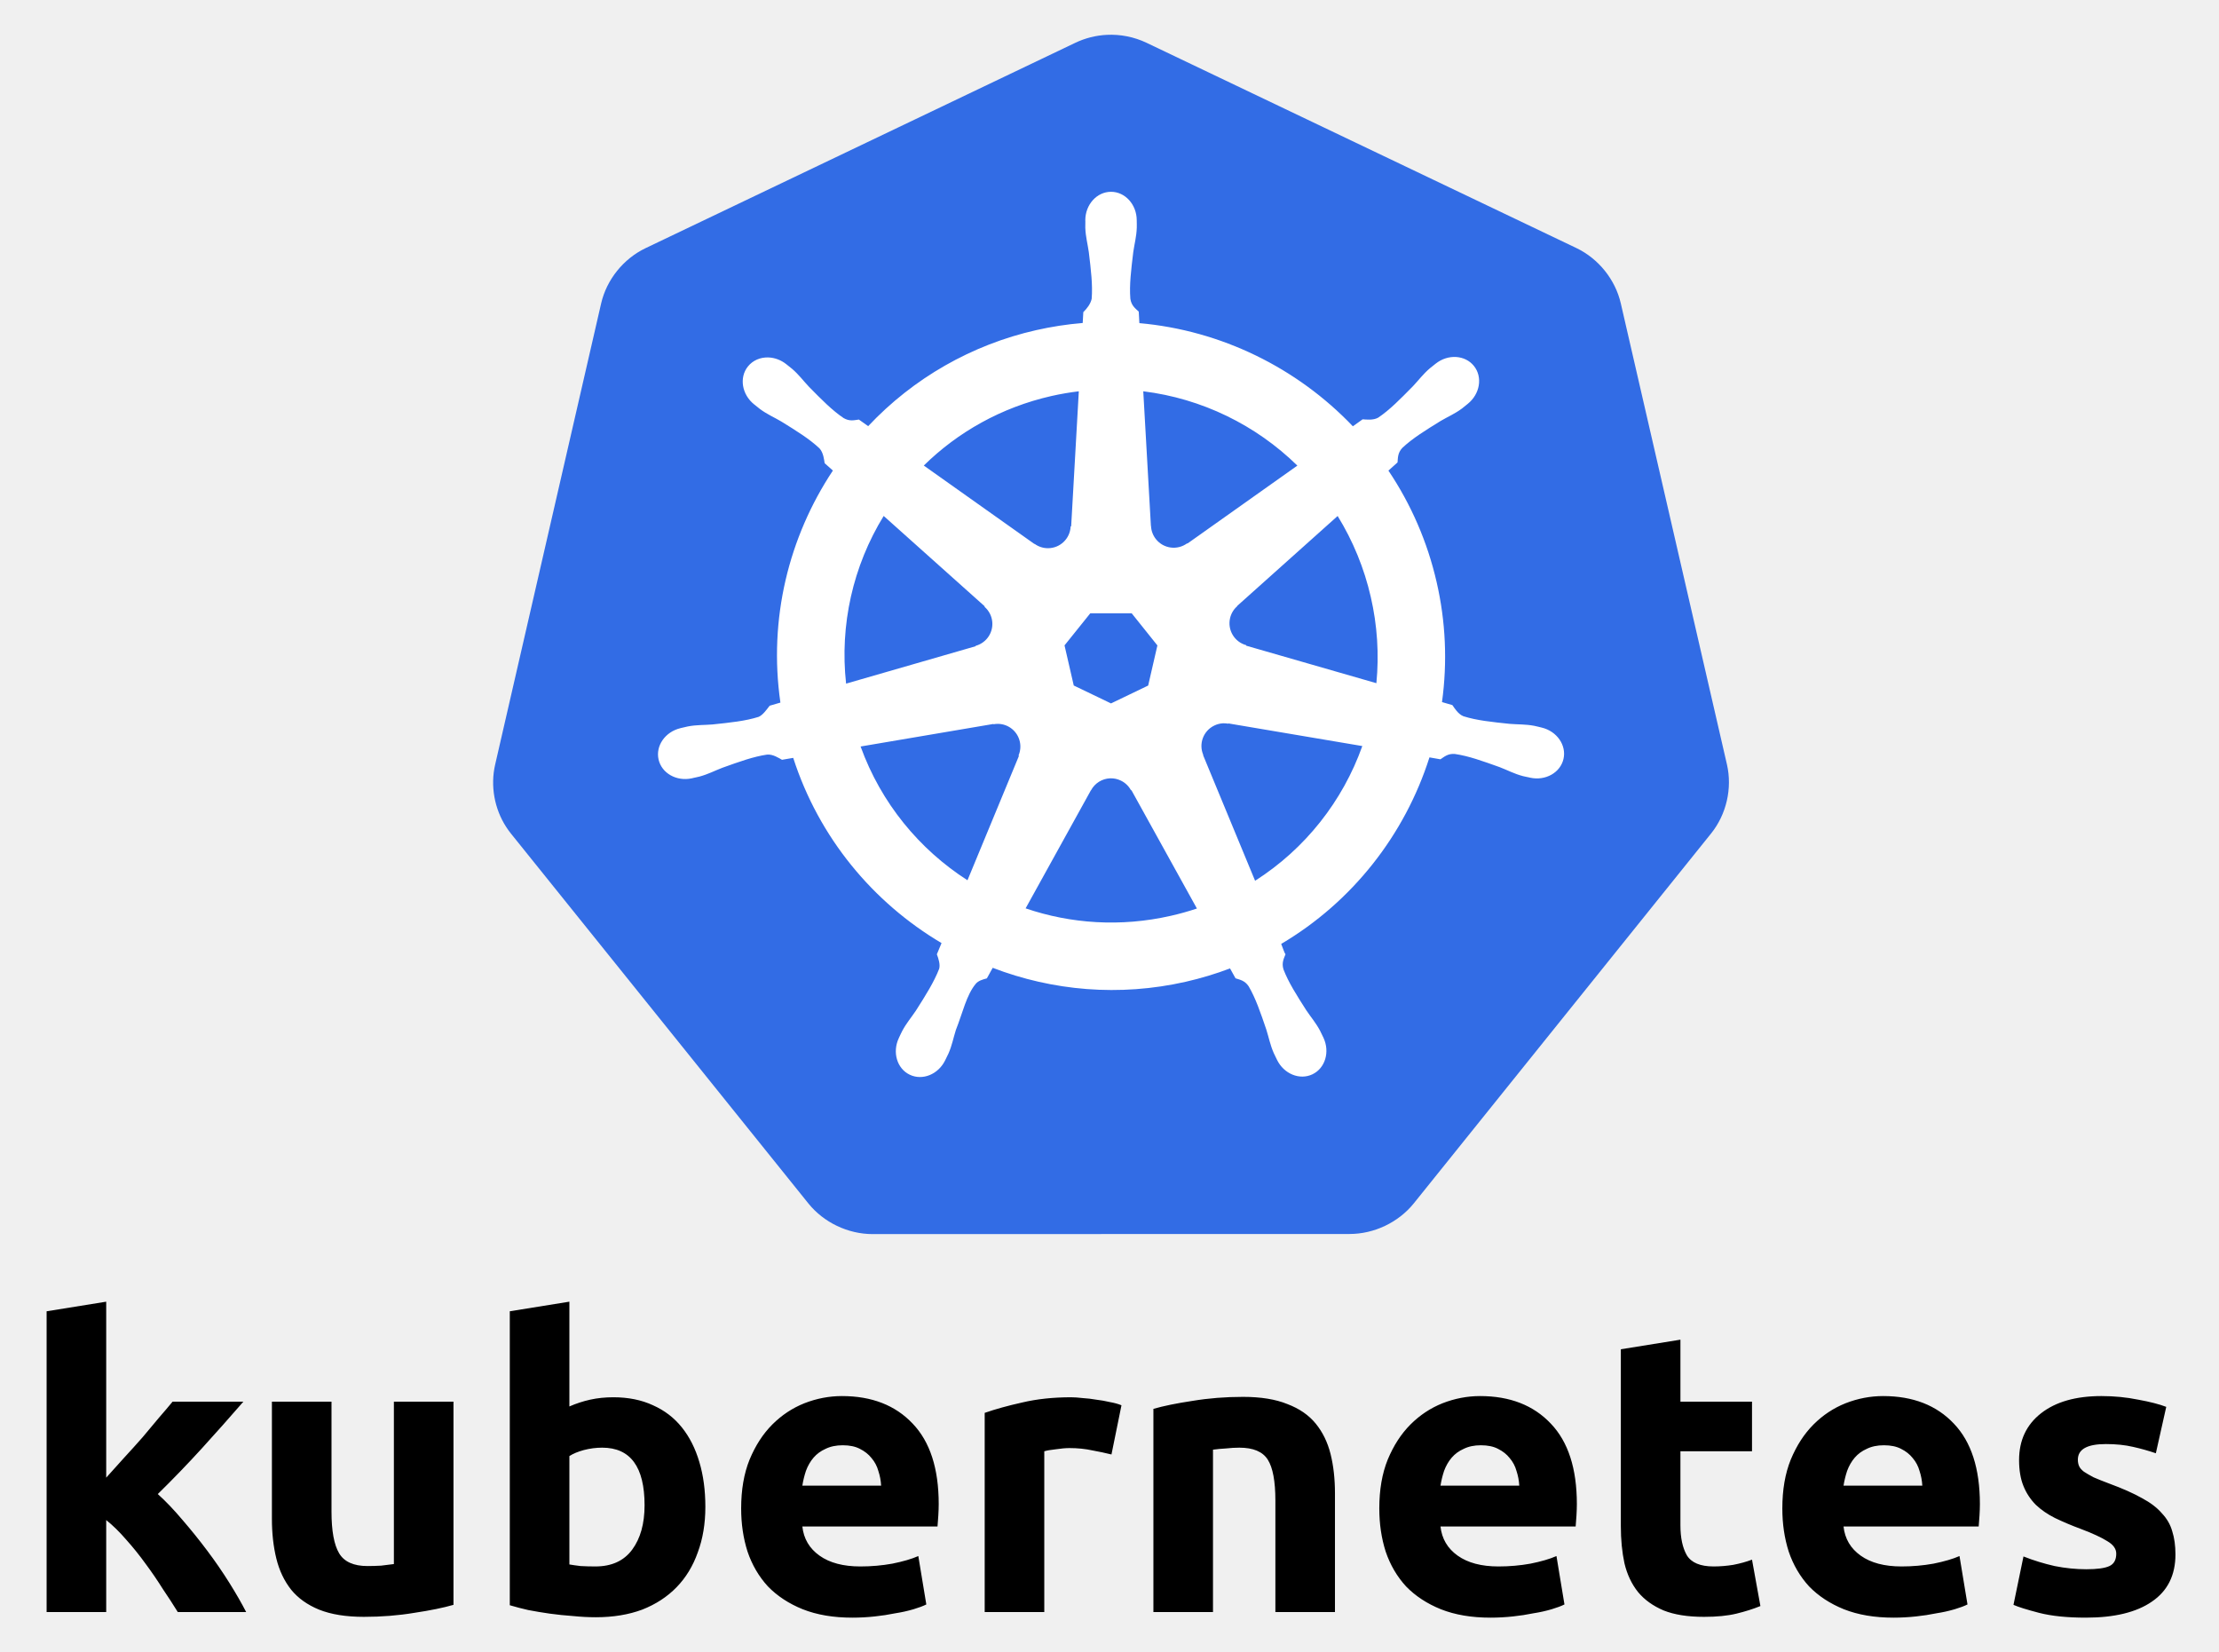
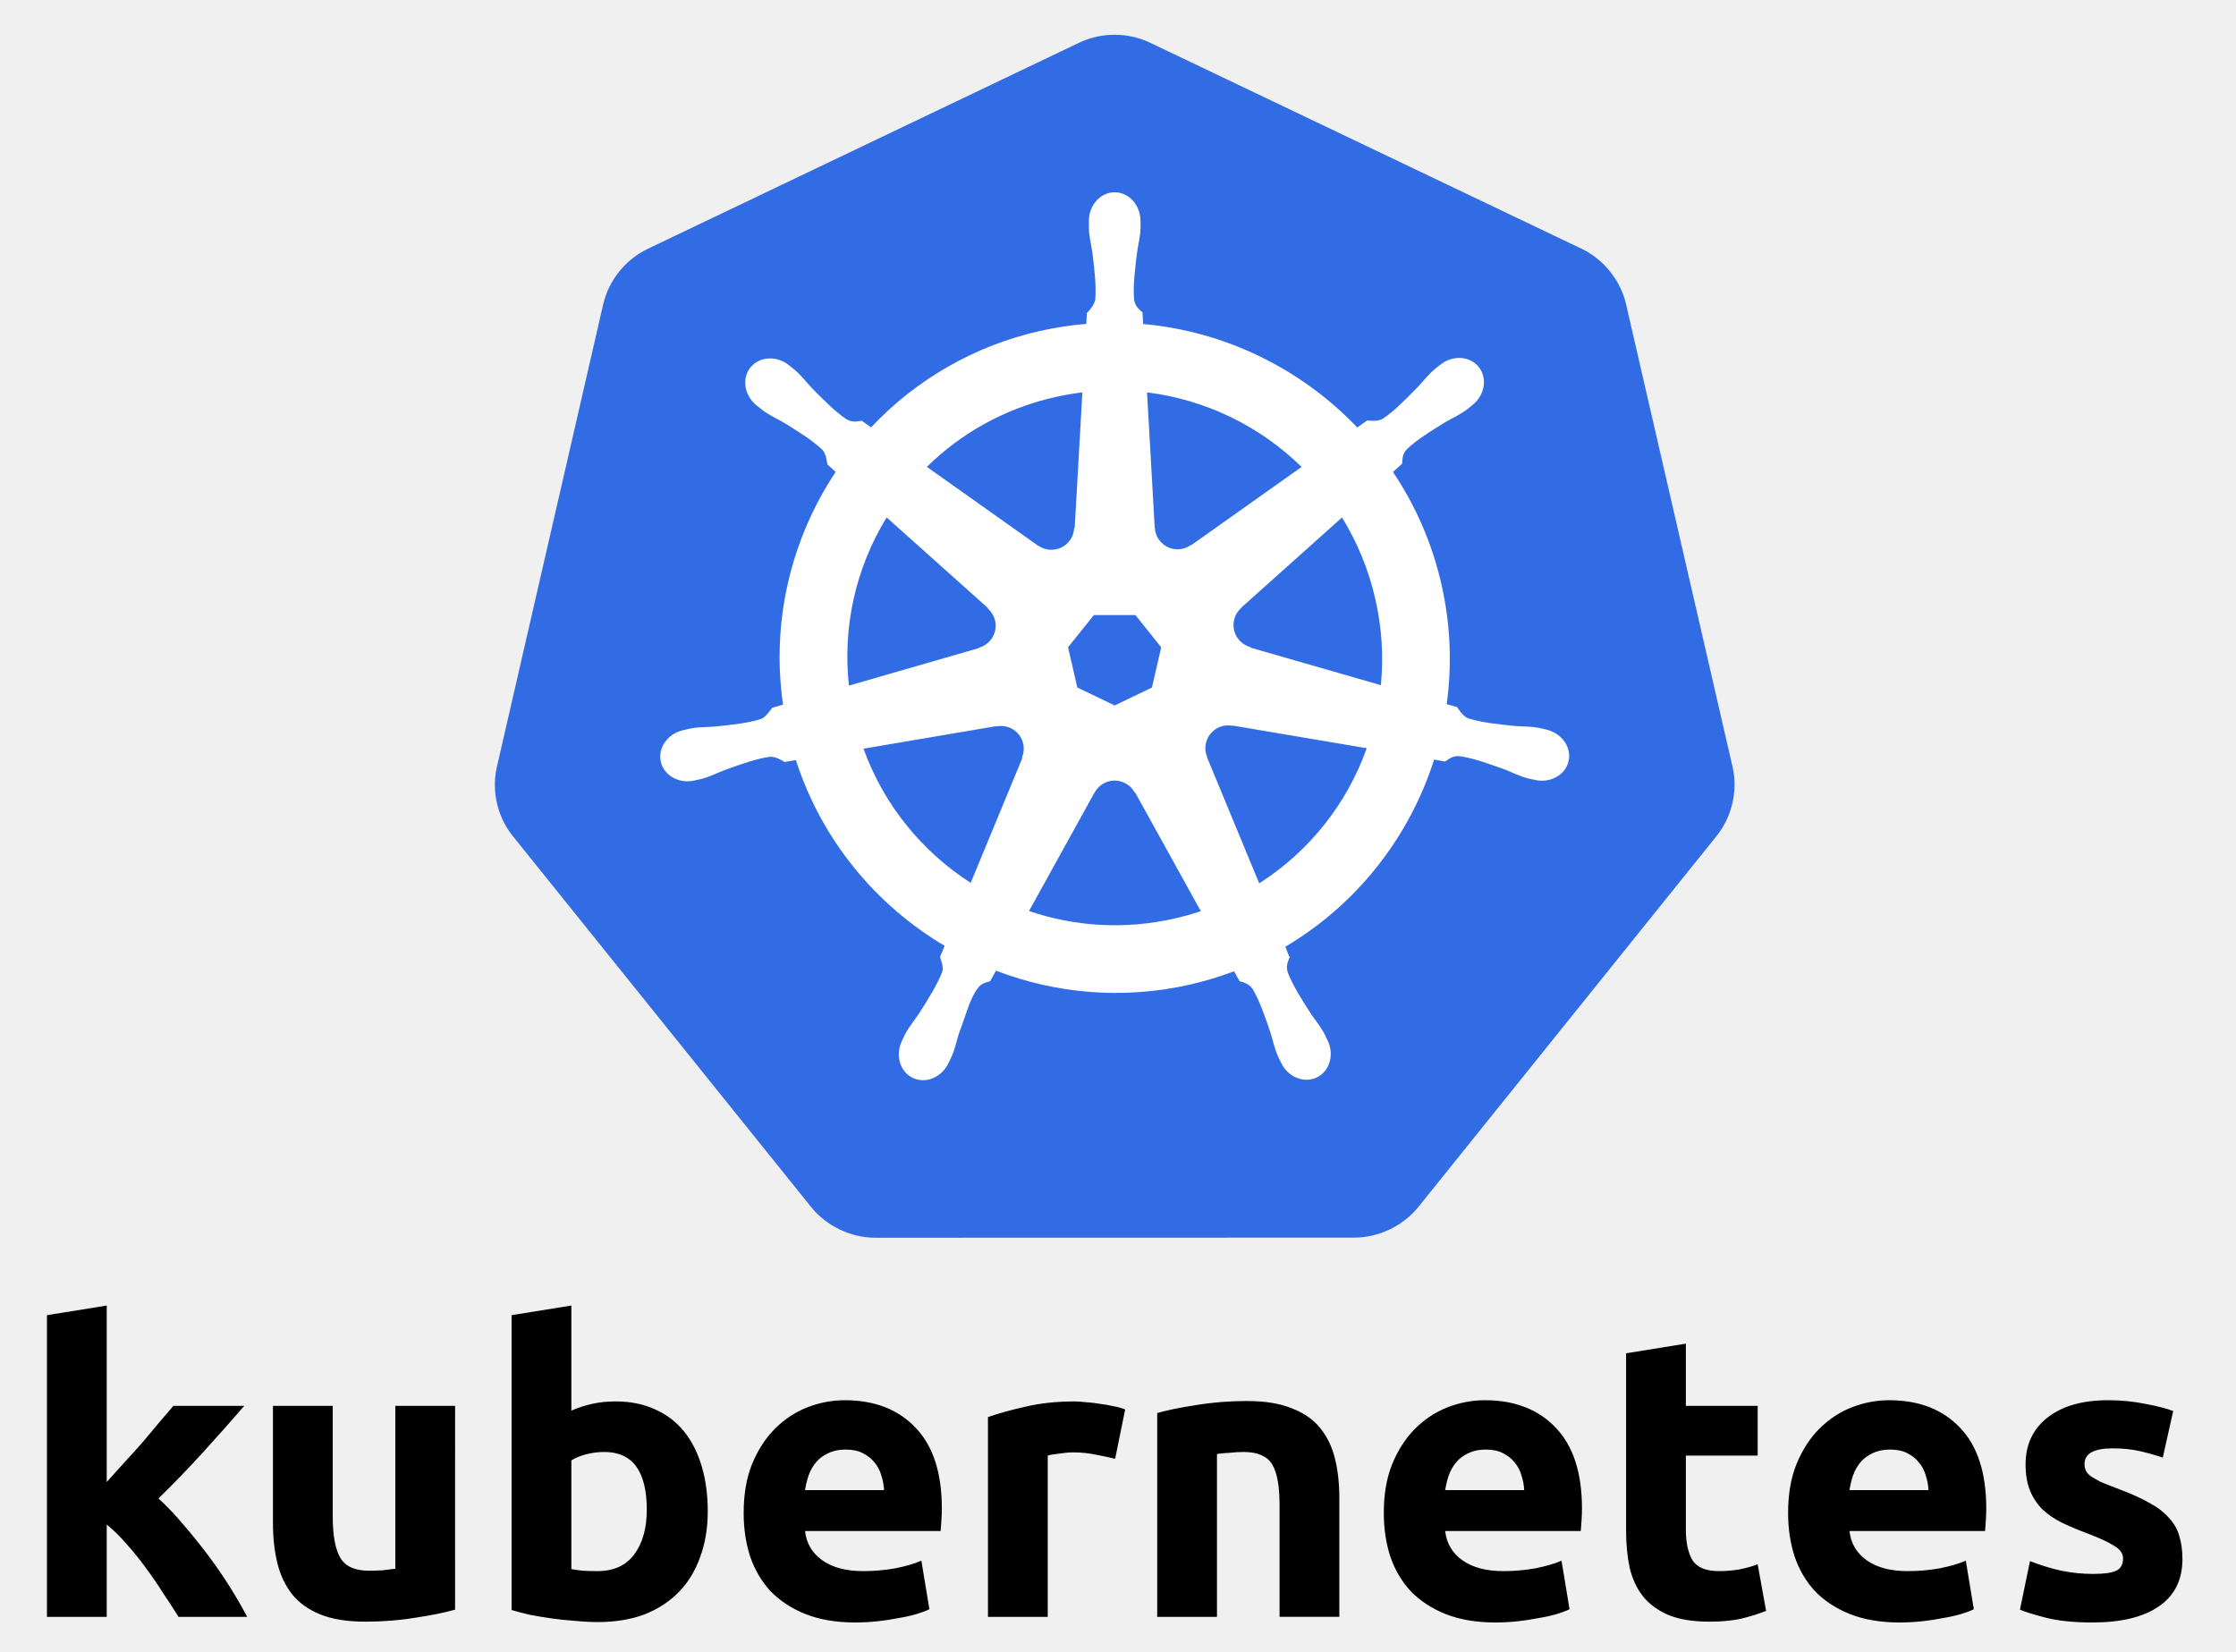
- <svg xmlns="http://www.w3.org/2000/svg" viewBox="-144.84 -222.58 459.68 342.16">
+ <svg xmlns="http://www.w3.org/2000/svg" viewBox="-144.88 -222.56 461.76 341.12">
  <path d="M-122.84 83.493a310.06 310.06 0 0 0 3.729-4.142 240.608 240.608 0 0 0 3.81-4.225 466.525 466.525 0 0 0 3.398-4.059 165.657 165.657 0 0 0 2.817-3.314h14.663a554.136 554.136 0 0 1-8.616 9.693 234.676 234.676 0 0 1-9.113 9.444c1.657 1.491 3.369 3.286 5.136 5.385a118.223 118.223 0 0 1 5.136 6.38 94.249 94.249 0 0 1 4.556 6.627c1.38 2.21 2.54 4.225 3.479 6.048h-14.166a129.714 129.714 0 0 0-3.065-4.722 79.584 79.584 0 0 0-3.562-5.219 60.044 60.044 0 0 0-4.06-5.053c-1.38-1.602-2.761-2.955-4.141-4.059v19.054h-12.344V49.032l12.344-1.988v36.45m71.939 26.344c-2.1.608-4.805 1.16-8.12 1.657-3.313.552-6.792.828-10.437.828-3.7 0-6.793-.497-9.28-1.49-2.43-.995-4.362-2.376-5.798-4.143-1.436-1.823-2.458-3.977-3.065-6.462-.608-2.485-.911-5.219-.911-8.202V67.753h12.344v22.782c0 3.977.525 6.85 1.574 8.616 1.049 1.767 3.01 2.651 5.882 2.651.884 0 1.823-.028 2.817-.083.994-.11 1.878-.22 2.65-.33V67.752h12.345l-.001 42.085m39.587-20.627c0-7.953-2.927-11.93-8.782-11.93-1.27 0-2.541.166-3.811.497-1.215.331-2.21.746-2.982 1.243v22.451c.608.11 1.38.221 2.32.331.939.055 1.96.083 3.065.083 3.369 0 5.91-1.16 7.622-3.479 1.712-2.32 2.568-5.385 2.568-9.196m12.592.331c0 3.48-.525 6.628-1.574 9.444-.994 2.817-2.458 5.22-4.391 7.207-1.933 1.988-4.308 3.535-7.125 4.64-2.817 1.048-6.02 1.573-9.61 1.573-1.491 0-3.065-.083-4.722-.249a70.47 70.47 0 0 1-4.805-.497 93.508 93.508 0 0 1-4.474-.746 61.68 61.68 0 0 1-3.811-.994V49.03l12.344-1.989v21.705a23.147 23.147 0 0 1 4.308-1.408c1.49-.33 3.093-.497 4.805-.497 3.093 0 5.827.552 8.202 1.657 2.375 1.05 4.363 2.568 5.965 4.556 1.602 1.988 2.817 4.391 3.645 7.207.829 2.764 1.243 5.857 1.243 9.281m7.416.331c0-3.866.58-7.235 1.74-10.107 1.215-2.927 2.789-5.357 4.722-7.29 1.933-1.933 4.142-3.397 6.628-4.39 2.54-.995 5.136-1.492 7.787-1.492 6.186 0 11.074 1.905 14.663 5.716 3.59 3.756 5.385 9.306 5.385 16.652 0 .718-.028 1.52-.083 2.402-.055.828-.111 1.574-.166 2.237H21.37c.276 2.541 1.464 4.556 3.562 6.048 2.099 1.491 4.915 2.237 8.45 2.237 2.264 0 4.474-.193 6.628-.58 2.209-.442 4.004-.966 5.385-1.574l1.657 10.024c-.663.331-1.546.663-2.651.994a28.866 28.866 0 0 1-3.728.828 44.513 44.513 0 0 1-4.308.663 43.431 43.431 0 0 1-4.64.25c-3.92 0-7.345-.58-10.272-1.74-2.872-1.16-5.274-2.735-7.207-4.723-1.878-2.043-3.286-4.446-4.225-7.207-.884-2.763-1.326-5.745-1.326-8.948M37.69 85.15a11.579 11.579 0 0 0-.58-3.065 6.84 6.84 0 0 0-1.408-2.65c-.608-.774-1.408-1.409-2.403-1.906-.94-.497-2.126-.746-3.562-.746-1.381 0-2.568.25-3.562.746-.994.442-1.823 1.05-2.485 1.823-.663.773-1.187 1.685-1.574 2.734a19.17 19.17 0 0 0-.746 3.065h16.32m47.718-6.461a65.487 65.487 0 0 0-3.894-.829c-1.491-.33-3.093-.497-4.805-.497-.773 0-1.712.083-2.817.25-1.05.11-1.85.248-2.402.413v33.304H59.146V70.074c2.209-.773 4.805-1.49 7.787-2.154 3.038-.718 6.407-1.077 10.107-1.077.663 0 1.464.055 2.403.166.939.055 1.878.166 2.817.331.939.111 1.878.276 2.817.497.939.166 1.74.387 2.403.663l-2.072 10.19m8.688-9.446c2.099-.607 4.805-1.16 8.119-1.657 3.314-.552 6.793-.828 10.438-.828 3.7 0 6.766.497 9.196 1.491 2.485.94 4.446 2.292 5.882 4.06 1.436 1.766 2.458 3.865 3.065 6.295.607 2.43.91 5.136.91 8.12v24.604h-12.343V88.215c0-3.977-.525-6.793-1.574-8.45-1.05-1.657-3.01-2.485-5.882-2.485-.884 0-1.823.055-2.817.166a30.4 30.4 0 0 0-2.651.25v33.634H94.095V69.244m46.795 20.629c0-3.866.58-7.235 1.74-10.107 1.216-2.927 2.79-5.357 4.723-7.29 1.933-1.933 4.142-3.397 6.628-4.39 2.54-.995 5.136-1.492 7.787-1.492 6.186 0 11.074 1.905 14.663 5.716 3.59 3.756 5.385 9.306 5.385 16.652 0 .718-.028 1.52-.083 2.402-.055.828-.11 1.574-.166 2.237h-28.001c.276 2.541 1.464 4.556 3.562 6.048 2.099 1.491 4.915 2.237 8.45 2.237 2.264 0 4.474-.193 6.628-.58 2.209-.442 4.004-.966 5.385-1.574l1.657 10.024c-.663.331-1.546.663-2.651.994a28.866 28.866 0 0 1-3.728.828 44.513 44.513 0 0 1-4.308.663 43.431 43.431 0 0 1-4.64.25c-3.92 0-7.345-.58-10.272-1.74-2.872-1.16-5.274-2.735-7.207-4.723-1.878-2.043-3.286-4.446-4.225-7.207-.885-2.763-1.326-5.745-1.326-8.948m28.995-4.723a11.579 11.579 0 0 0-.58-3.065 6.84 6.84 0 0 0-1.408-2.65c-.608-.774-1.408-1.409-2.402-1.906-.94-.497-2.126-.746-3.562-.746-1.381 0-2.568.25-3.562.746-.994.442-1.823 1.05-2.485 1.823-.663.773-1.187 1.685-1.574 2.734a19.17 19.17 0 0 0-.746 3.065h16.319M190.927 56.9l12.344-1.988v12.841H218.1v10.273h-14.83v15.326c0 2.596.443 4.667 1.326 6.213.939 1.546 2.789 2.32 5.55 2.32 1.327 0 2.68-.11 4.06-.33 1.436-.277 2.734-.636 3.894-1.078l1.74 9.61c-1.491.608-3.148 1.132-4.971 1.574-1.823.442-4.06.663-6.71.663-3.37 0-6.158-.442-8.367-1.326-2.21-.939-3.977-2.209-5.302-3.81-1.326-1.658-2.264-3.646-2.817-5.966-.497-2.32-.746-4.888-.746-7.705V56.9m33.455 32.973c0-3.866.58-7.235 1.74-10.107 1.215-2.927 2.789-5.357 4.722-7.29 1.933-1.933 4.142-3.397 6.628-4.39 2.54-.995 5.136-1.492 7.787-1.492 6.186 0 11.074 1.905 14.663 5.716 3.59 3.756 5.385 9.306 5.385 16.652 0 .718-.028 1.52-.083 2.402-.055.828-.11 1.574-.166 2.237h-28.001c.276 2.541 1.464 4.556 3.562 6.048 2.099 1.491 4.915 2.237 8.45 2.237 2.264 0 4.474-.193 6.628-.58 2.209-.442 4.004-.966 5.385-1.574l1.657 10.024c-.663.331-1.546.663-2.651.994a28.866 28.866 0 0 1-3.728.828 44.513 44.513 0 0 1-4.308.663 43.431 43.431 0 0 1-4.64.25c-3.92 0-7.345-.58-10.272-1.74-2.872-1.16-5.274-2.735-7.207-4.723-1.878-2.043-3.286-4.446-4.225-7.207-.884-2.763-1.326-5.745-1.326-8.948m28.996-4.723a11.579 11.579 0 0 0-.58-3.065 6.84 6.84 0 0 0-1.408-2.65c-.608-.774-1.408-1.409-2.402-1.906-.94-.497-2.126-.746-3.562-.746-1.381 0-2.568.25-3.562.746-.994.442-1.823 1.05-2.485 1.823-.663.773-1.187 1.685-1.574 2.734a19.17 19.17 0 0 0-.746 3.065h16.319m33.965 17.314c2.264 0 3.866-.22 4.805-.663.939-.442 1.408-1.298 1.408-2.568 0-.994-.608-1.85-1.823-2.568-1.215-.773-3.065-1.629-5.551-2.568a61.498 61.498 0 0 1-5.302-2.237c-1.546-.773-2.872-1.684-3.977-2.734a11.651 11.651 0 0 1-2.568-3.894c-.608-1.49-.911-3.286-.911-5.385 0-4.087 1.519-7.318 4.556-9.693 3.038-2.375 7.207-3.562 12.51-3.562 2.65 0 5.192.25 7.622.746 2.43.442 4.363.94 5.799 1.491l-2.154 9.61a44.395 44.395 0 0 0-4.722-1.326c-1.657-.387-3.535-.58-5.633-.58-3.866 0-5.8 1.077-5.8 3.231 0 .497.084.94.25 1.326.166.387.497.773.994 1.16.497.331 1.16.718 1.988 1.16.884.387 1.988.828 3.314 1.326 2.706.994 4.943 1.988 6.71 2.982 1.767.94 3.148 1.988 4.142 3.148 1.049 1.105 1.767 2.347 2.154 3.728.442 1.381.663 2.982.663 4.805 0 4.308-1.63 7.566-4.888 9.776-3.203 2.21-7.76 3.314-13.67 3.314-3.865 0-7.096-.33-9.692-.994-2.541-.663-4.308-1.215-5.302-1.657l2.07-10.024a43.76 43.76 0 0 0 6.463 1.988c2.209.441 4.39.662 6.545.662" />
  <path fill="#FFF" d="M85.304-204.478l93.973 44.872 23.22 100.85-65.02 80.882-104.298.01-65.037-80.868 23.197-100.853z" />
  <path fill="none" d="M85.304-204.478l93.973 44.872 23.22 100.85-65.02 80.881-104.298.011-65.037-80.868 23.197-100.853z" />
  <path fill="#326CE5" d="M84.433-215.362a17.14 17.14 0 0 0-6.524 1.651L-11.1-171.182c-4.589 2.191-8.077 6.528-9.21 11.451l-21.958 95.533c-1.012 4.388-.158 9.168 2.31 12.944.301.462.622.911.968 1.343l61.61 76.603c3.175 3.947 8.214 6.354 13.306 6.352l98.801-.023c5.089.004 10.128-2.398 13.307-6.341l61.586-76.613c3.178-3.949 4.424-9.359 3.29-14.287l-21.994-95.532c-1.133-4.925-4.621-9.261-9.208-11.453l-89.021-42.506a17.214 17.214 0 0 0-8.254-1.651z" />
  <path fill="#FFF" d="M85.142-61.364a4.667 4.667 0 0 1 2.199.468 4.656 4.656 0 0 1 2.106 2.003h.101l13.559 24.498a56.57 56.57 0 0 1-5.42 1.514c-10.368 2.355-20.704 1.642-30.064-1.547l13.524-24.454h.023a4.704 4.704 0 0 1 3.972-2.482zM61.909-72.645a4.697 4.697 0 0 1 4.507 3.653 4.65 4.65 0 0 1-.261 2.892l.08.102L55.58-40.247c-9.963-6.393-17.898-15.964-22.142-27.707l27.502-4.667.046.057a4.61 4.61 0 0 1 .923-.081zm46.593-.114c.365-.02.728.014 1.081.08l.046-.057 27.743 4.689c-4.061 11.407-11.831 21.29-22.211 27.903l-10.768-26.012.034-.046a4.701 4.701 0 0 1 2.277-6.09 4.652 4.652 0 0 1 1.798-.467zm-27.479-22.79h8.572l5.327 6.66-1.912 8.31-7.697 3.7-7.718-3.71-1.912-8.31 5.34-6.65zm51.238-20.15a55.569 55.569 0 0 1 6.864 16.768 55.43 55.43 0 0 1 1.162 17.862l-26.956-7.764-.023-.114a4.699 4.699 0 0 1-3.335-5.578 4.659 4.659 0 0 1 1.49-2.494l-.01-.057 20.808-18.623zm-94.041-.01l20.923 18.714-.023.114a4.69 4.69 0 0 1 .592 6.466 4.715 4.715 0 0 1-2.437 1.606l-.023.091-26.819 7.741a54.855 54.855 0 0 1 7.787-34.732zm53.776-25.82c12.122 1.492 23.331 6.98 31.921 15.391l-22.768 16.142-.08-.034a4.7 4.7 0 0 1-6.442-.864 4.652 4.652 0 0 1-1.025-2.722l-.023-.01-1.583-27.903zm-13.353 0l-1.583 27.947-.114.057a4.695 4.695 0 0 1-4.688 4.497 4.675 4.675 0 0 1-2.768-.898l-.044.023-22.916-16.246c7.042-6.926 16.051-12.044 26.431-14.401 1.898-.43 3.793-.75 5.682-.979zm6.67-41.323c-2.942.002-5.327 2.652-5.327 5.92 0 .051.011.099.013.149-.005.443-.027.978-.013 1.366.071 1.885.482 3.328.729 5.066.448 3.717.823 6.8.592 9.664-.226 1.081-1.021 2.069-1.731 2.755l-.127 2.254a69.515 69.515 0 0 0-9.63 1.48 68.533 68.533 0 0 0-34.811 19.888 90.731 90.731 0 0 1-1.925-1.366c-.952.128-1.912.422-3.164-.308-2.383-1.604-4.555-3.82-7.182-6.489-1.204-1.275-2.076-2.492-3.508-3.723-.324-.28-.82-.657-1.183-.945-1.119-.891-2.437-1.355-3.712-1.4-1.636-.057-3.214.584-4.246 1.878-1.834 2.3-1.247 5.817 1.309 7.855.027.021.053.037.08.057.351.285.781.649 1.105.887 1.517 1.121 2.905 1.695 4.416 2.585 3.186 1.968 5.827 3.6 7.922 5.568.818.872.963 2.408 1.071 3.074l1.708 1.524c-9.141 13.757-13.372 30.749-10.872 48.063l-2.23.649c-.589.76-1.42 1.955-2.29 2.31-2.741.863-5.825 1.181-9.55 1.571-1.75.146-3.259.059-5.112.411-.408.076-.977.224-1.423.329l-.046.013c-.023.005-.055.016-.078.021-3.141.76-5.159 3.646-4.509 6.489.649 2.846 3.718 4.575 6.877 3.893.023-.005.055-.005.08-.01.036-.009.066-.025.101-.034.441-.098.993-.204 1.379-.308 1.821-.489 3.141-1.206 4.781-1.834 3.524-1.263 6.444-2.32 9.288-2.732 1.188-.092 2.44.734 3.063 1.081l2.321-.398c5.345 16.568 16.544 29.961 30.726 38.363l-.968 2.323c.348.902.733 2.122.473 3.013-1.034 2.681-2.805 5.511-4.822 8.666-.977 1.458-1.976 2.59-2.856 4.258-.212.398-.48 1.012-.683 1.434-1.37 2.931-.367 6.305 2.264 7.57 2.647 1.275 5.932-.07 7.355-3.004.001-.005.009-.007.01-.012.002-.002-.002-.007 0-.011.203-.416.489-.964.66-1.355.756-1.729 1.007-3.211 1.537-4.883 1.411-3.541 2.184-7.257 4.125-9.571.532-.633 1.398-.878 2.296-1.119l1.206-2.186c12.364 4.746 26.202 6.019 40.027 2.881a69.517 69.517 0 0 0 9.141-2.755c.338.601.969 1.757 1.138 2.049.913.297 1.908.45 2.719 1.651 1.453 2.479 2.446 5.415 3.656 8.96.53 1.672.793 3.154 1.547 4.882.173.395.457.95.66 1.366 1.42 2.946 4.716 4.294 7.366 3.017 2.631-1.266 3.636-4.64 2.266-7.57-.204-.421-.484-1.035-.696-1.433-.88-1.668-1.88-2.789-2.856-4.246-2.017-3.156-3.691-5.778-4.724-8.46-.432-1.382.073-2.243.409-3.141-.201-.231-.633-1.537-.887-2.152 14.738-8.702 25.608-22.594 30.713-38.636.69.108 1.889.32 2.277.398.802-.528 1.539-1.219 2.983-1.105 2.844.411 5.765 1.468 9.291 2.732 1.638.628 2.958 1.357 4.781 1.845.384.103.935.199 1.377.295.036.009.067.027.103.034.023.005.057.007.078.012 3.159.679 6.227-1.05 6.877-3.894.649-2.844-1.368-5.731-4.507-6.489-.457-.103-1.105-.281-1.55-.365-1.853-.35-3.362-.263-5.11-.409-3.725-.391-6.811-.708-9.552-1.571-1.117-.434-1.912-1.764-2.3-2.312l-2.15-.626a68.782 68.782 0 0 0-1.117-24.874 68.975 68.975 0 0 0-9.982-23.074c.551-.502 1.594-1.425 1.889-1.697.087-.955.012-1.958 1.001-3.017 2.096-1.967 4.737-3.598 7.924-5.567 1.512-.889 2.91-1.462 4.427-2.583.343-.255.813-.657 1.172-.946 2.556-2.039 3.145-5.553 1.309-7.855-1.834-2.3-5.39-2.517-7.945-.477-.363.288-.857.663-1.183.944-1.432 1.231-2.315 2.446-3.518 3.723-2.627 2.668-4.799 4.895-7.182 6.499-1.034.602-2.547.393-3.234.352l-2.026 1.446c-11.555-12.116-27.287-19.863-44.226-21.367-.048-.71-.11-1.992-.127-2.378-.692-.663-1.53-1.231-1.741-2.665-.231-2.864.155-5.946.603-9.664.247-1.738.66-3.181.729-5.066.016-.429-.009-1.051-.01-1.515-.002-3.264-2.385-5.916-5.329-5.916z" />
  <path fill="none" d="M85.142-61.364a4.667 4.667 0 0 1 2.199.468 4.656 4.656 0 0 1 2.106 2.003h.101l13.559 24.498a56.57 56.57 0 0 1-5.42 1.514c-10.368 2.355-20.704 1.642-30.064-1.547l13.524-24.454h.023a4.704 4.704 0 0 1 3.972-2.482zM61.909-72.645a4.697 4.697 0 0 1 4.507 3.653 4.65 4.65 0 0 1-.261 2.892l.08.102L55.58-40.247c-9.963-6.393-17.898-15.964-22.142-27.707l27.502-4.667.046.057a4.61 4.61 0 0 1 .923-.081zm46.593-.114c.365-.02.728.014 1.081.08l.046-.057 27.743 4.689c-4.061 11.407-11.831 21.29-22.211 27.903l-10.768-26.012.034-.046a4.701 4.701 0 0 1 2.277-6.09 4.652 4.652 0 0 1 1.798-.467zm-27.479-22.79h8.572l5.327 6.66-1.912 8.31-7.697 3.7-7.718-3.71-1.912-8.31 5.34-6.65zm51.238-20.15a55.569 55.569 0 0 1 6.864 16.768 55.43 55.43 0 0 1 1.162 17.862l-26.956-7.764-.023-.114a4.699 4.699 0 0 1-3.335-5.578 4.659 4.659 0 0 1 1.49-2.494l-.01-.057 20.808-18.623zm-94.041-.01l20.923 18.714-.023.114a4.69 4.69 0 0 1 .592 6.466 4.715 4.715 0 0 1-2.437 1.606l-.023.091-26.819 7.741a54.855 54.855 0 0 1 7.787-34.732zm53.776-25.82c12.122 1.492 23.331 6.98 31.921 15.391l-22.768 16.142-.08-.034a4.7 4.7 0 0 1-6.442-.864 4.652 4.652 0 0 1-1.025-2.722l-.023-.01-1.583-27.903zm-13.353 0l-1.583 27.947-.114.057a4.695 4.695 0 0 1-4.688 4.497 4.675 4.675 0 0 1-2.768-.898l-.044.023-22.916-16.246c7.042-6.926 16.051-12.044 26.431-14.401 1.898-.43 3.793-.75 5.682-.979zm6.67-41.323c-2.942.002-5.327 2.652-5.327 5.92 0 .051.011.099.013.149-.005.443-.027.978-.013 1.366.071 1.885.482 3.328.729 5.066.448 3.717.823 6.8.592 9.664-.226 1.081-1.021 2.069-1.731 2.755l-.127 2.254a69.515 69.515 0 0 0-9.63 1.48 68.533 68.533 0 0 0-34.811 19.888 90.731 90.731 0 0 1-1.925-1.366c-.952.128-1.912.422-3.164-.308-2.383-1.604-4.555-3.82-7.182-6.489-1.204-1.275-2.076-2.492-3.508-3.723-.324-.28-.82-.657-1.183-.945-1.119-.891-2.437-1.355-3.712-1.4-1.636-.057-3.214.584-4.246 1.878-1.834 2.3-1.247 5.817 1.309 7.855.027.021.053.037.08.057.351.285.781.649 1.105.887 1.517 1.121 2.905 1.695 4.416 2.585 3.186 1.968 5.827 3.6 7.922 5.568.818.872.963 2.408 1.071 3.074l1.708 1.524c-9.141 13.757-13.372 30.749-10.872 48.063l-2.23.649c-.589.76-1.42 1.955-2.29 2.31-2.741.863-5.825 1.181-9.55 1.571-1.75.146-3.259.059-5.112.411-.408.076-.977.224-1.423.329l-.046.013c-.023.005-.055.016-.078.021-3.141.76-5.159 3.646-4.509 6.489.649 2.846 3.718 4.575 6.877 3.893.023-.005.055-.005.08-.01.036-.009.066-.025.101-.034.441-.098.993-.204 1.379-.308 1.821-.489 3.141-1.206 4.781-1.834 3.524-1.263 6.444-2.32 9.288-2.732 1.188-.092 2.44.734 3.063 1.081l2.321-.398c5.345 16.568 16.544 29.961 30.726 38.363l-.968 2.323c.348.902.733 2.122.473 3.013-1.034 2.681-2.805 5.511-4.822 8.666-.977 1.458-1.976 2.59-2.856 4.258-.212.398-.48 1.012-.683 1.434-1.37 2.931-.367 6.305 2.264 7.57 2.647 1.275 5.932-.07 7.355-3.004.001-.005.009-.007.01-.012.002-.002-.002-.007 0-.011.203-.416.489-.964.66-1.355.756-1.729 1.007-3.211 1.537-4.883 1.411-3.541 2.184-7.257 4.125-9.571.532-.633 1.398-.878 2.296-1.119l1.206-2.186c12.364 4.746 26.202 6.019 40.027 2.881a69.517 69.517 0 0 0 9.141-2.755c.338.601.969 1.757 1.138 2.049.913.297 1.908.45 2.719 1.651 1.453 2.479 2.446 5.415 3.656 8.96.53 1.672.793 3.154 1.547 4.882.173.395.457.95.66 1.366 1.42 2.946 4.716 4.294 7.366 3.017 2.631-1.266 3.636-4.64 2.266-7.57-.204-.421-.484-1.035-.696-1.433-.88-1.668-1.88-2.789-2.856-4.246-2.017-3.156-3.691-5.778-4.724-8.46-.432-1.382.073-2.243.409-3.141-.201-.231-.633-1.537-.887-2.152 14.738-8.702 25.608-22.594 30.713-38.636.69.108 1.889.32 2.277.398.802-.528 1.539-1.219 2.983-1.105 2.844.411 5.765 1.468 9.291 2.732 1.638.628 2.958 1.357 4.781 1.845.384.103.935.199 1.377.295.036.009.067.027.103.034.023.005.057.007.078.012 3.159.679 6.227-1.05 6.877-3.894.649-2.844-1.368-5.731-4.507-6.489-.457-.103-1.105-.281-1.55-.365-1.853-.35-3.362-.263-5.11-.409-3.725-.391-6.811-.708-9.552-1.571-1.117-.434-1.912-1.764-2.3-2.312l-2.15-.626a68.782 68.782 0 0 0-1.117-24.874 68.975 68.975 0 0 0-9.982-23.074c.551-.502 1.594-1.425 1.889-1.697.087-.955.012-1.958 1.001-3.017 2.096-1.967 4.737-3.598 7.924-5.567 1.512-.889 2.91-1.462 4.427-2.583.343-.255.813-.657 1.172-.946 2.556-2.039 3.145-5.553 1.309-7.855-1.834-2.3-5.39-2.517-7.945-.477-.363.288-.857.663-1.183.944-1.432 1.231-2.315 2.446-3.518 3.723-2.627 2.668-4.799 4.895-7.182 6.499-1.034.602-2.547.393-3.234.352l-2.026 1.446c-11.555-12.116-27.287-19.863-44.226-21.367-.048-.71-.11-1.992-.127-2.378-.692-.663-1.53-1.231-1.741-2.665-.231-2.864.155-5.946.603-9.664.247-1.738.66-3.181.729-5.066.016-.429-.009-1.051-.01-1.515-.002-3.264-2.385-5.916-5.329-5.916z" />
</svg>
